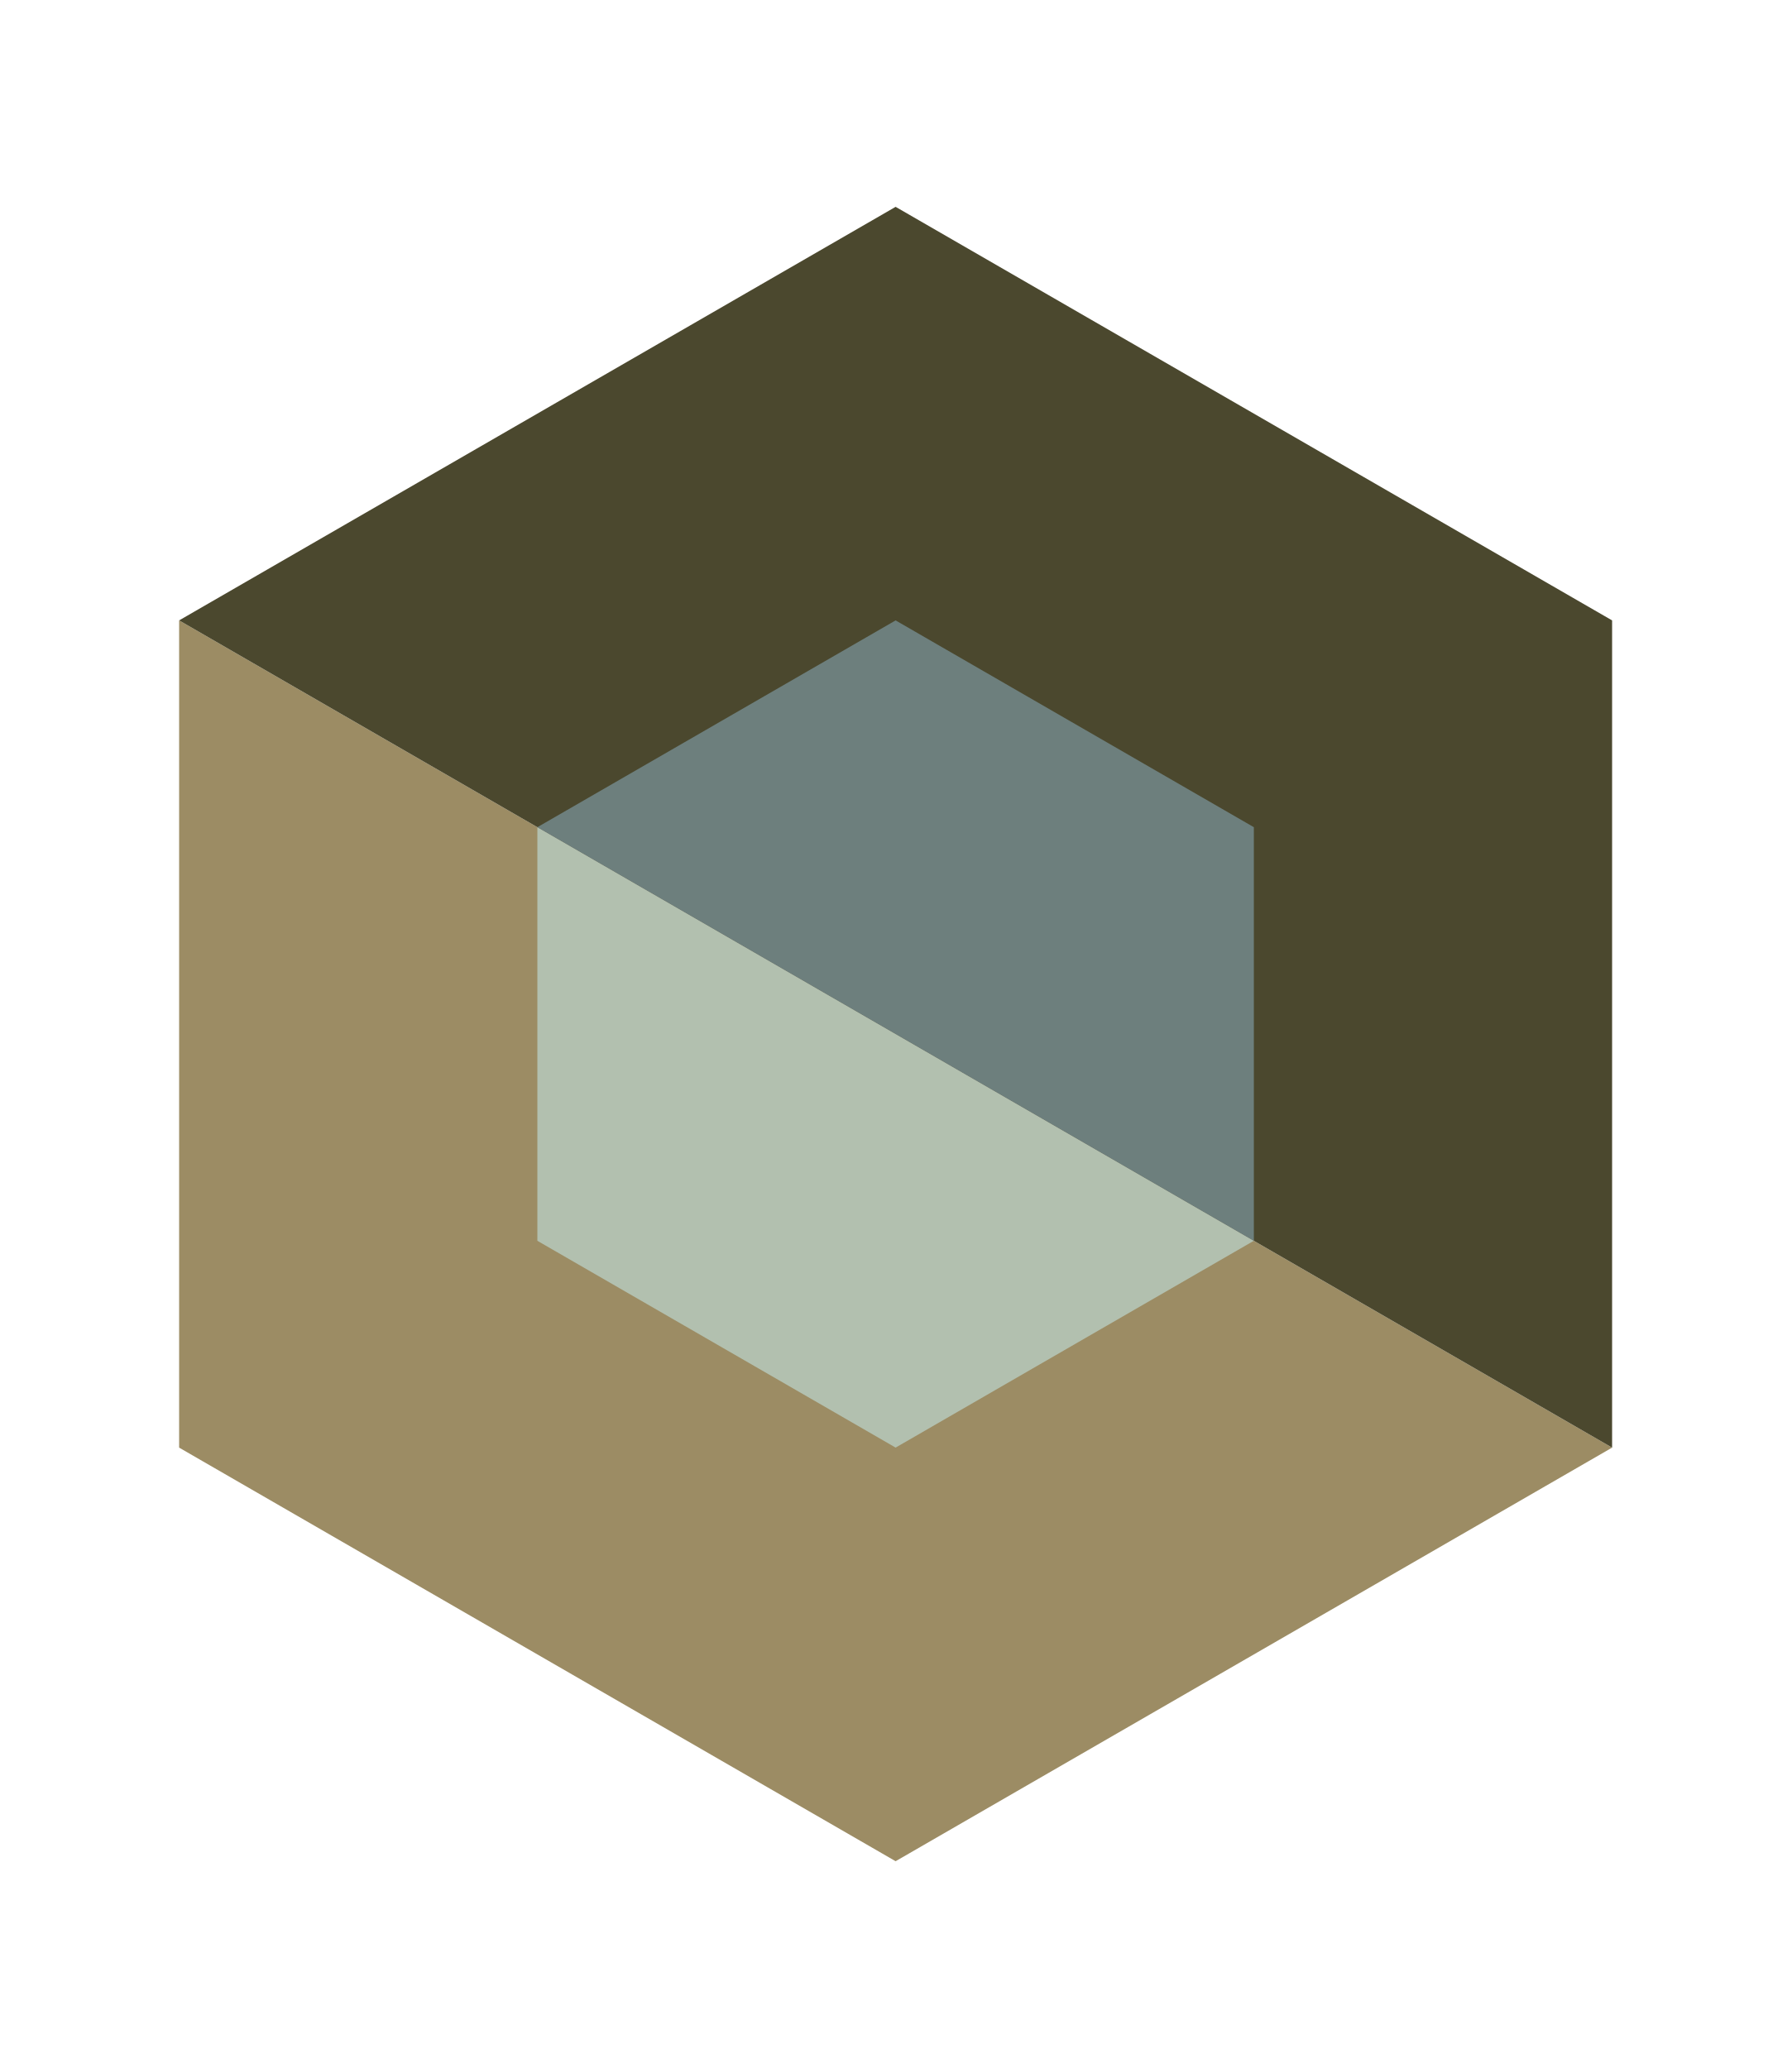
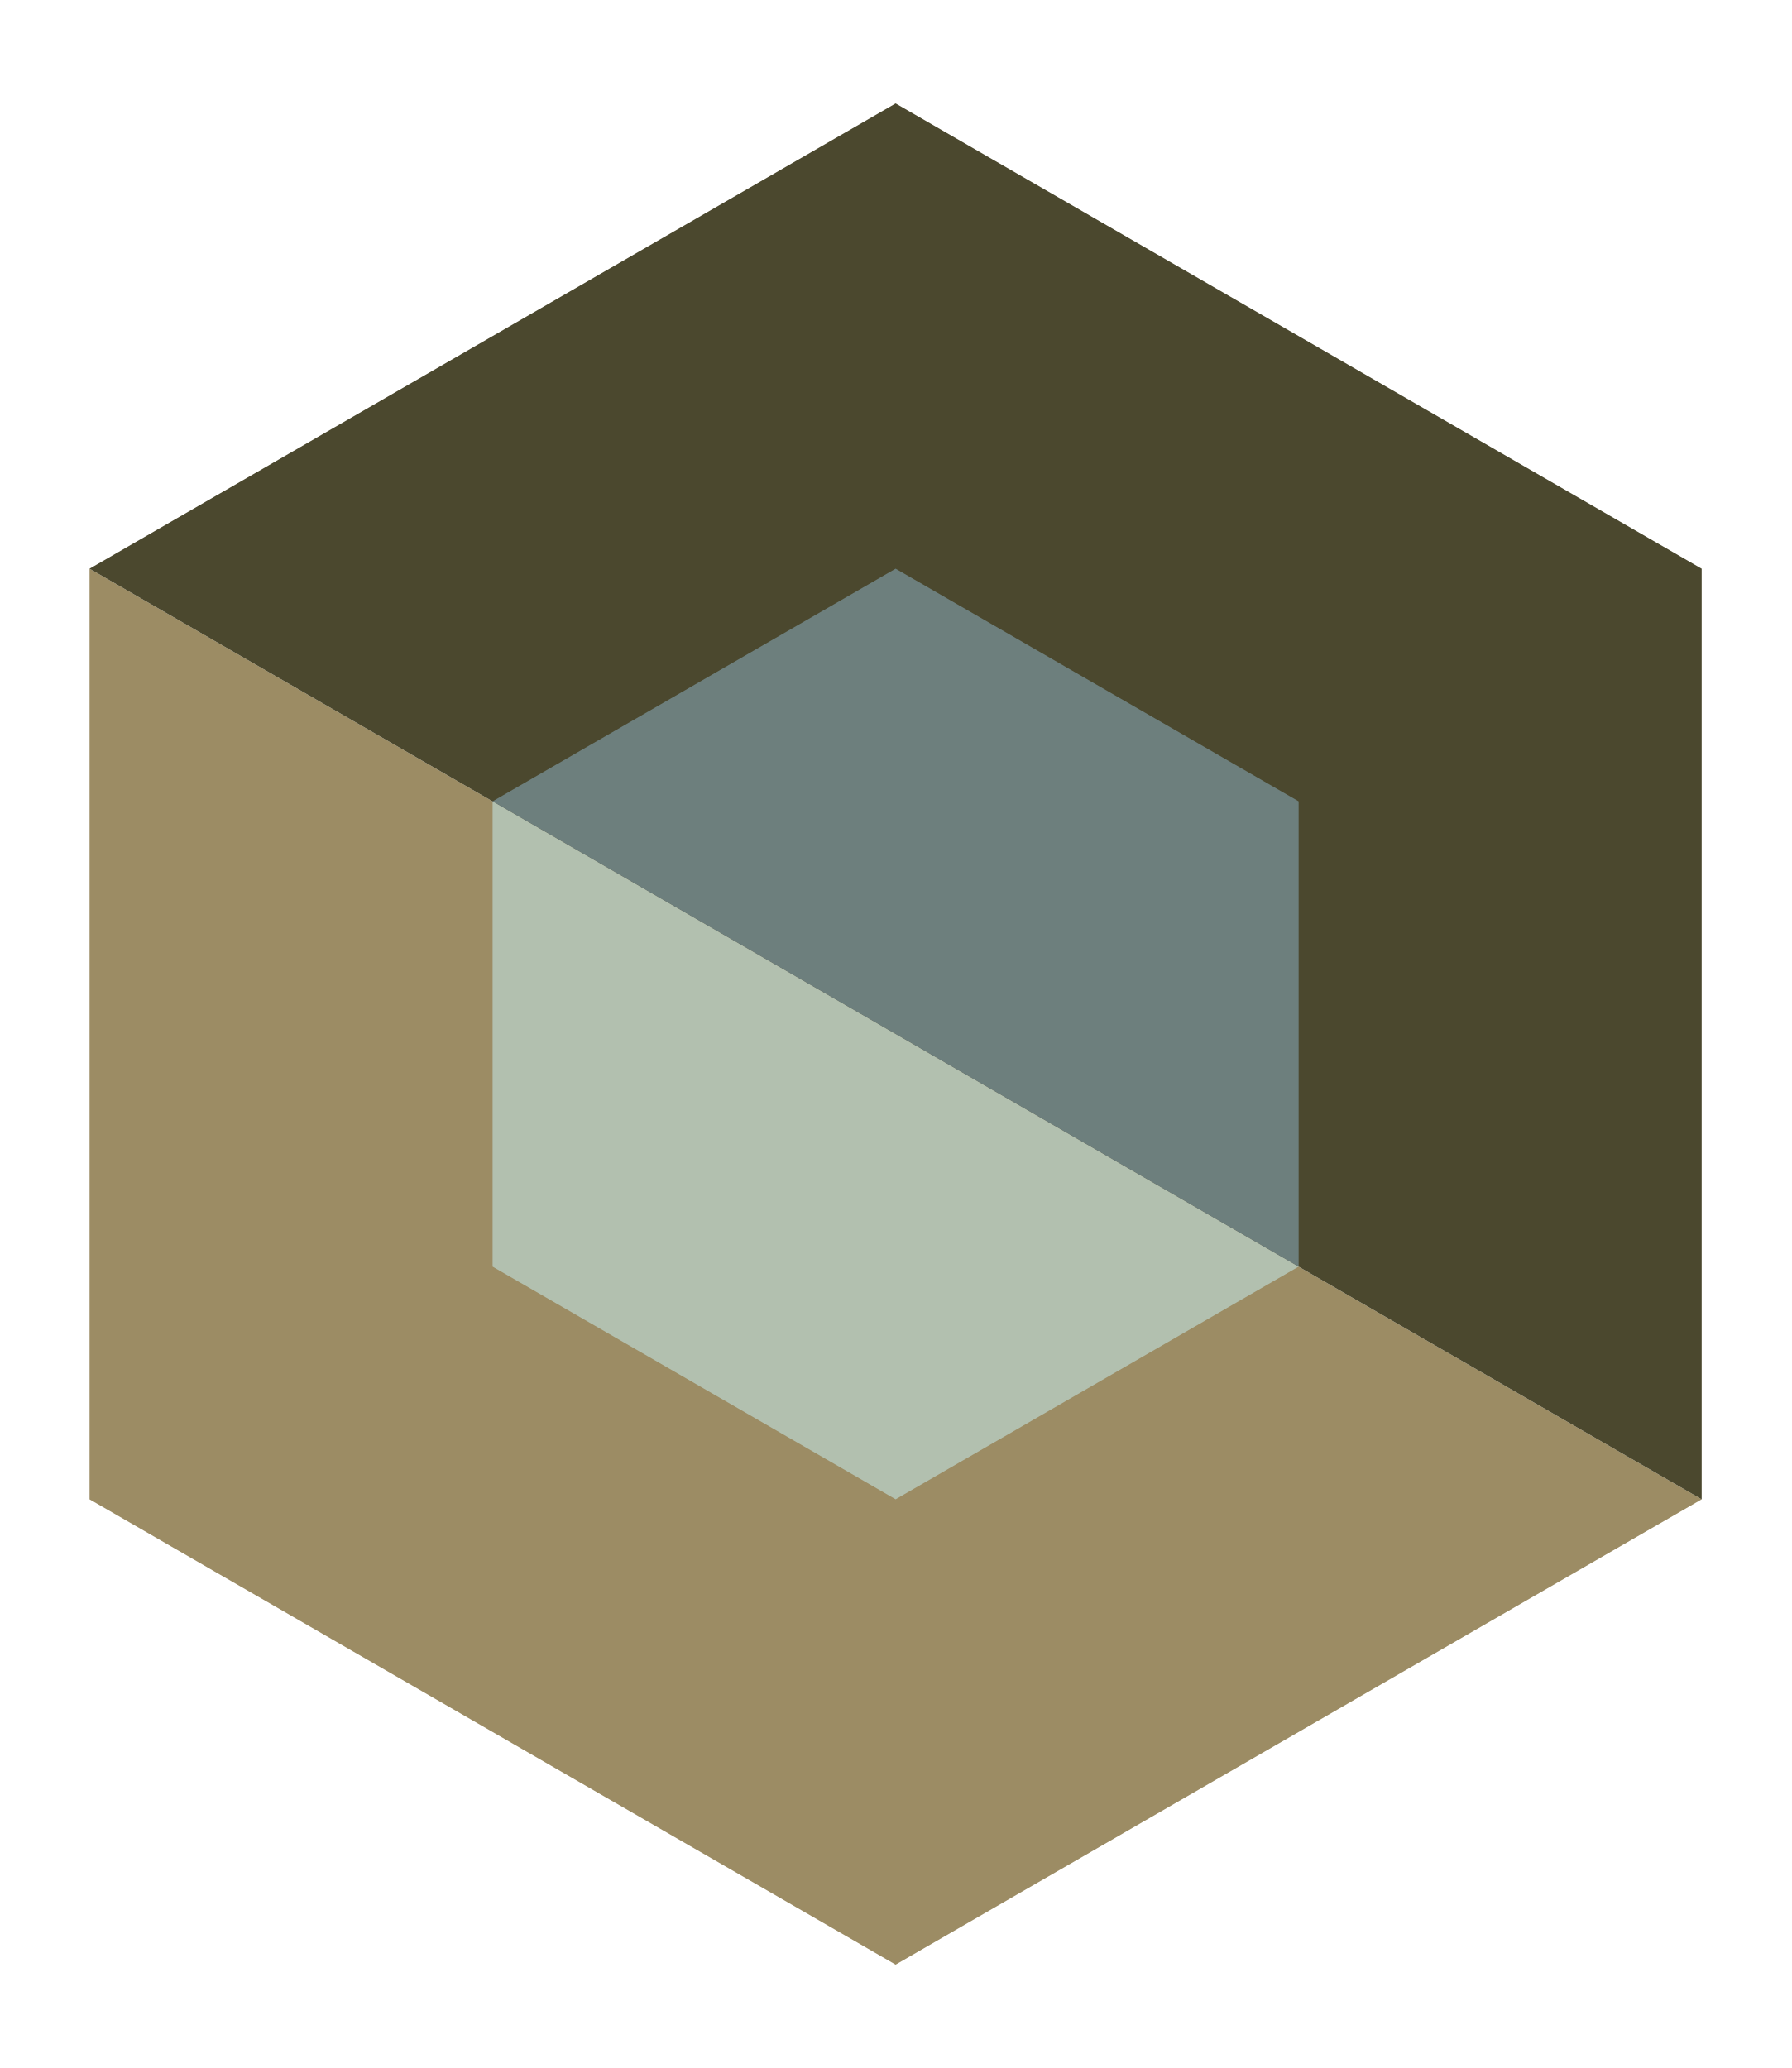
<svg xmlns="http://www.w3.org/2000/svg" width="100" height="115.47">
-   <path fill="#9c8c64" d="M90 80.83 10 34.641V80.83l40 23.094z" />
-   <path fill="#4b482e" d="M50 11.549 10 34.641 90 80.83V34.641z" />
-   <path fill="#b2c0af" d="M30 46.188v23.094l20 11.547 19.998-11.547z" />
-   <path fill="#6d7f7d" d="m30 46.188 39.998 23.094H70V46.188L50 34.641z" />
+   <path fill="#9c8c64" d="M95 83.717 5 31.754v51.963l45 25.981z" />
+   <path fill="#4b482e" d="M50 5.776 5 31.755l90 51.963V31.755z" />
+   <path fill="#b2c0af" d="M27.5 44.744v25.981L50 83.715l22.498-12.99z" />
+   <path fill="#6d7f7d" d="m27.5 44.744 44.998 25.981h.002V44.744L50 31.754z" />
</svg>
